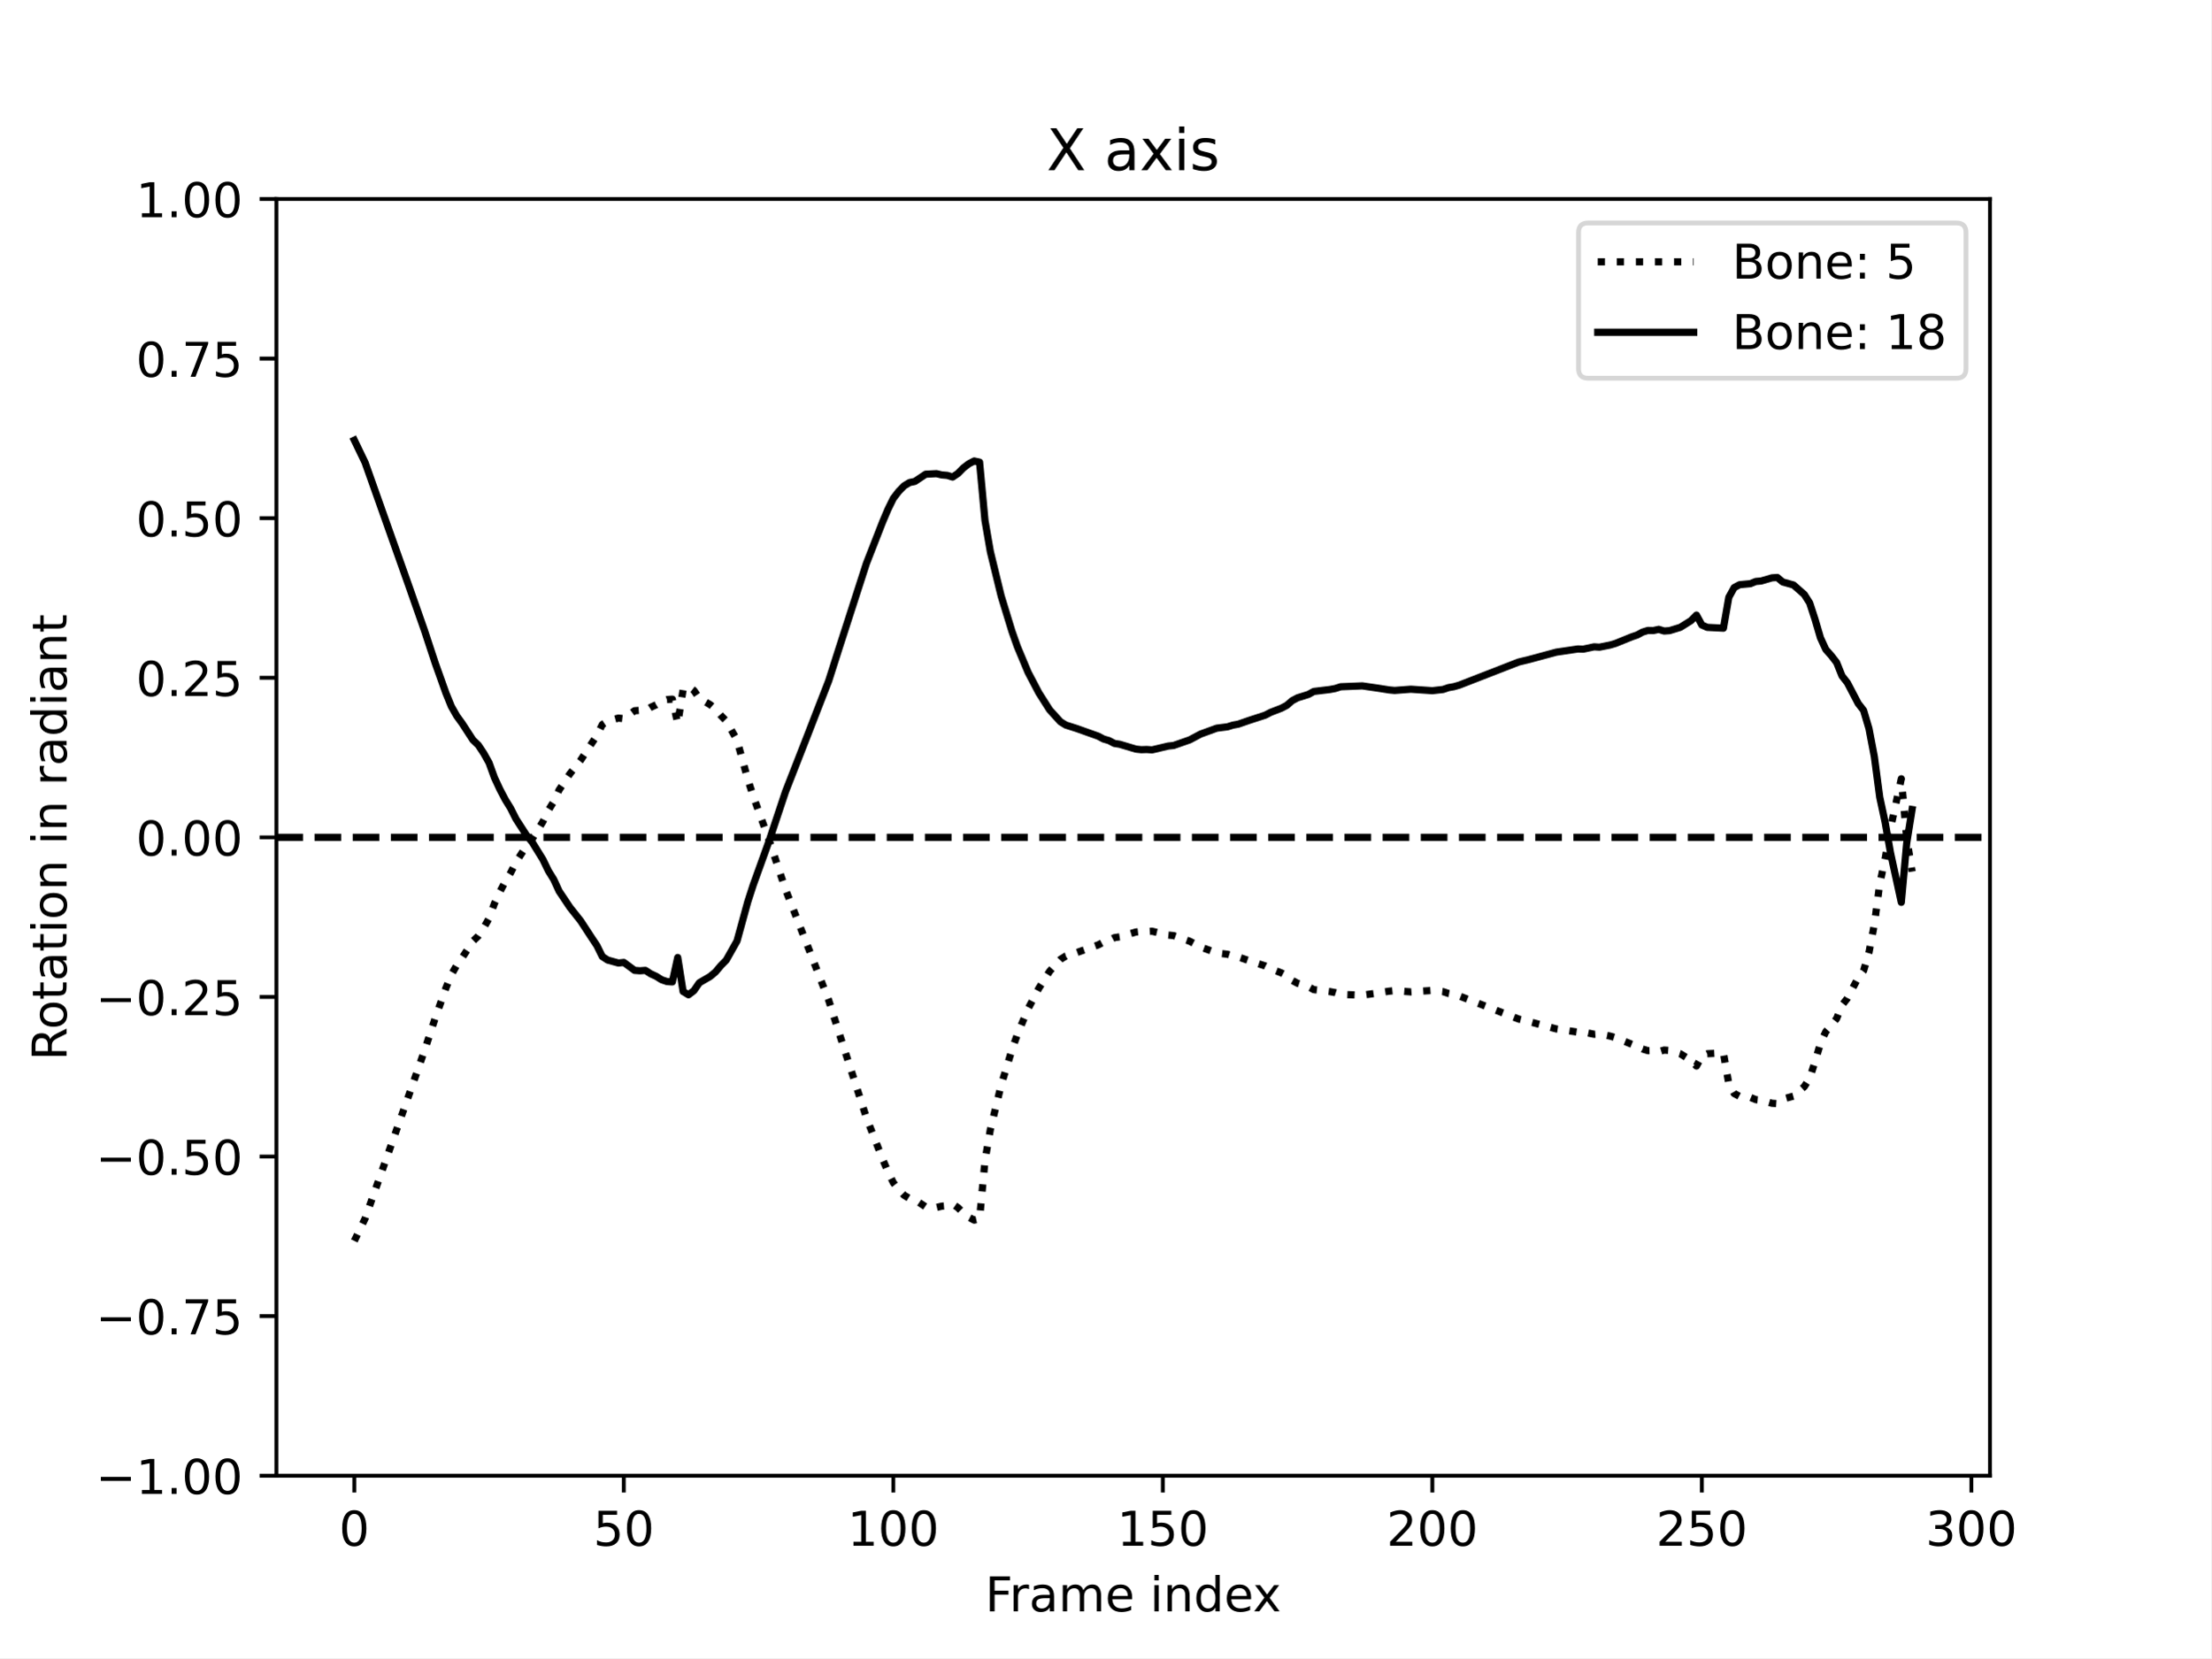
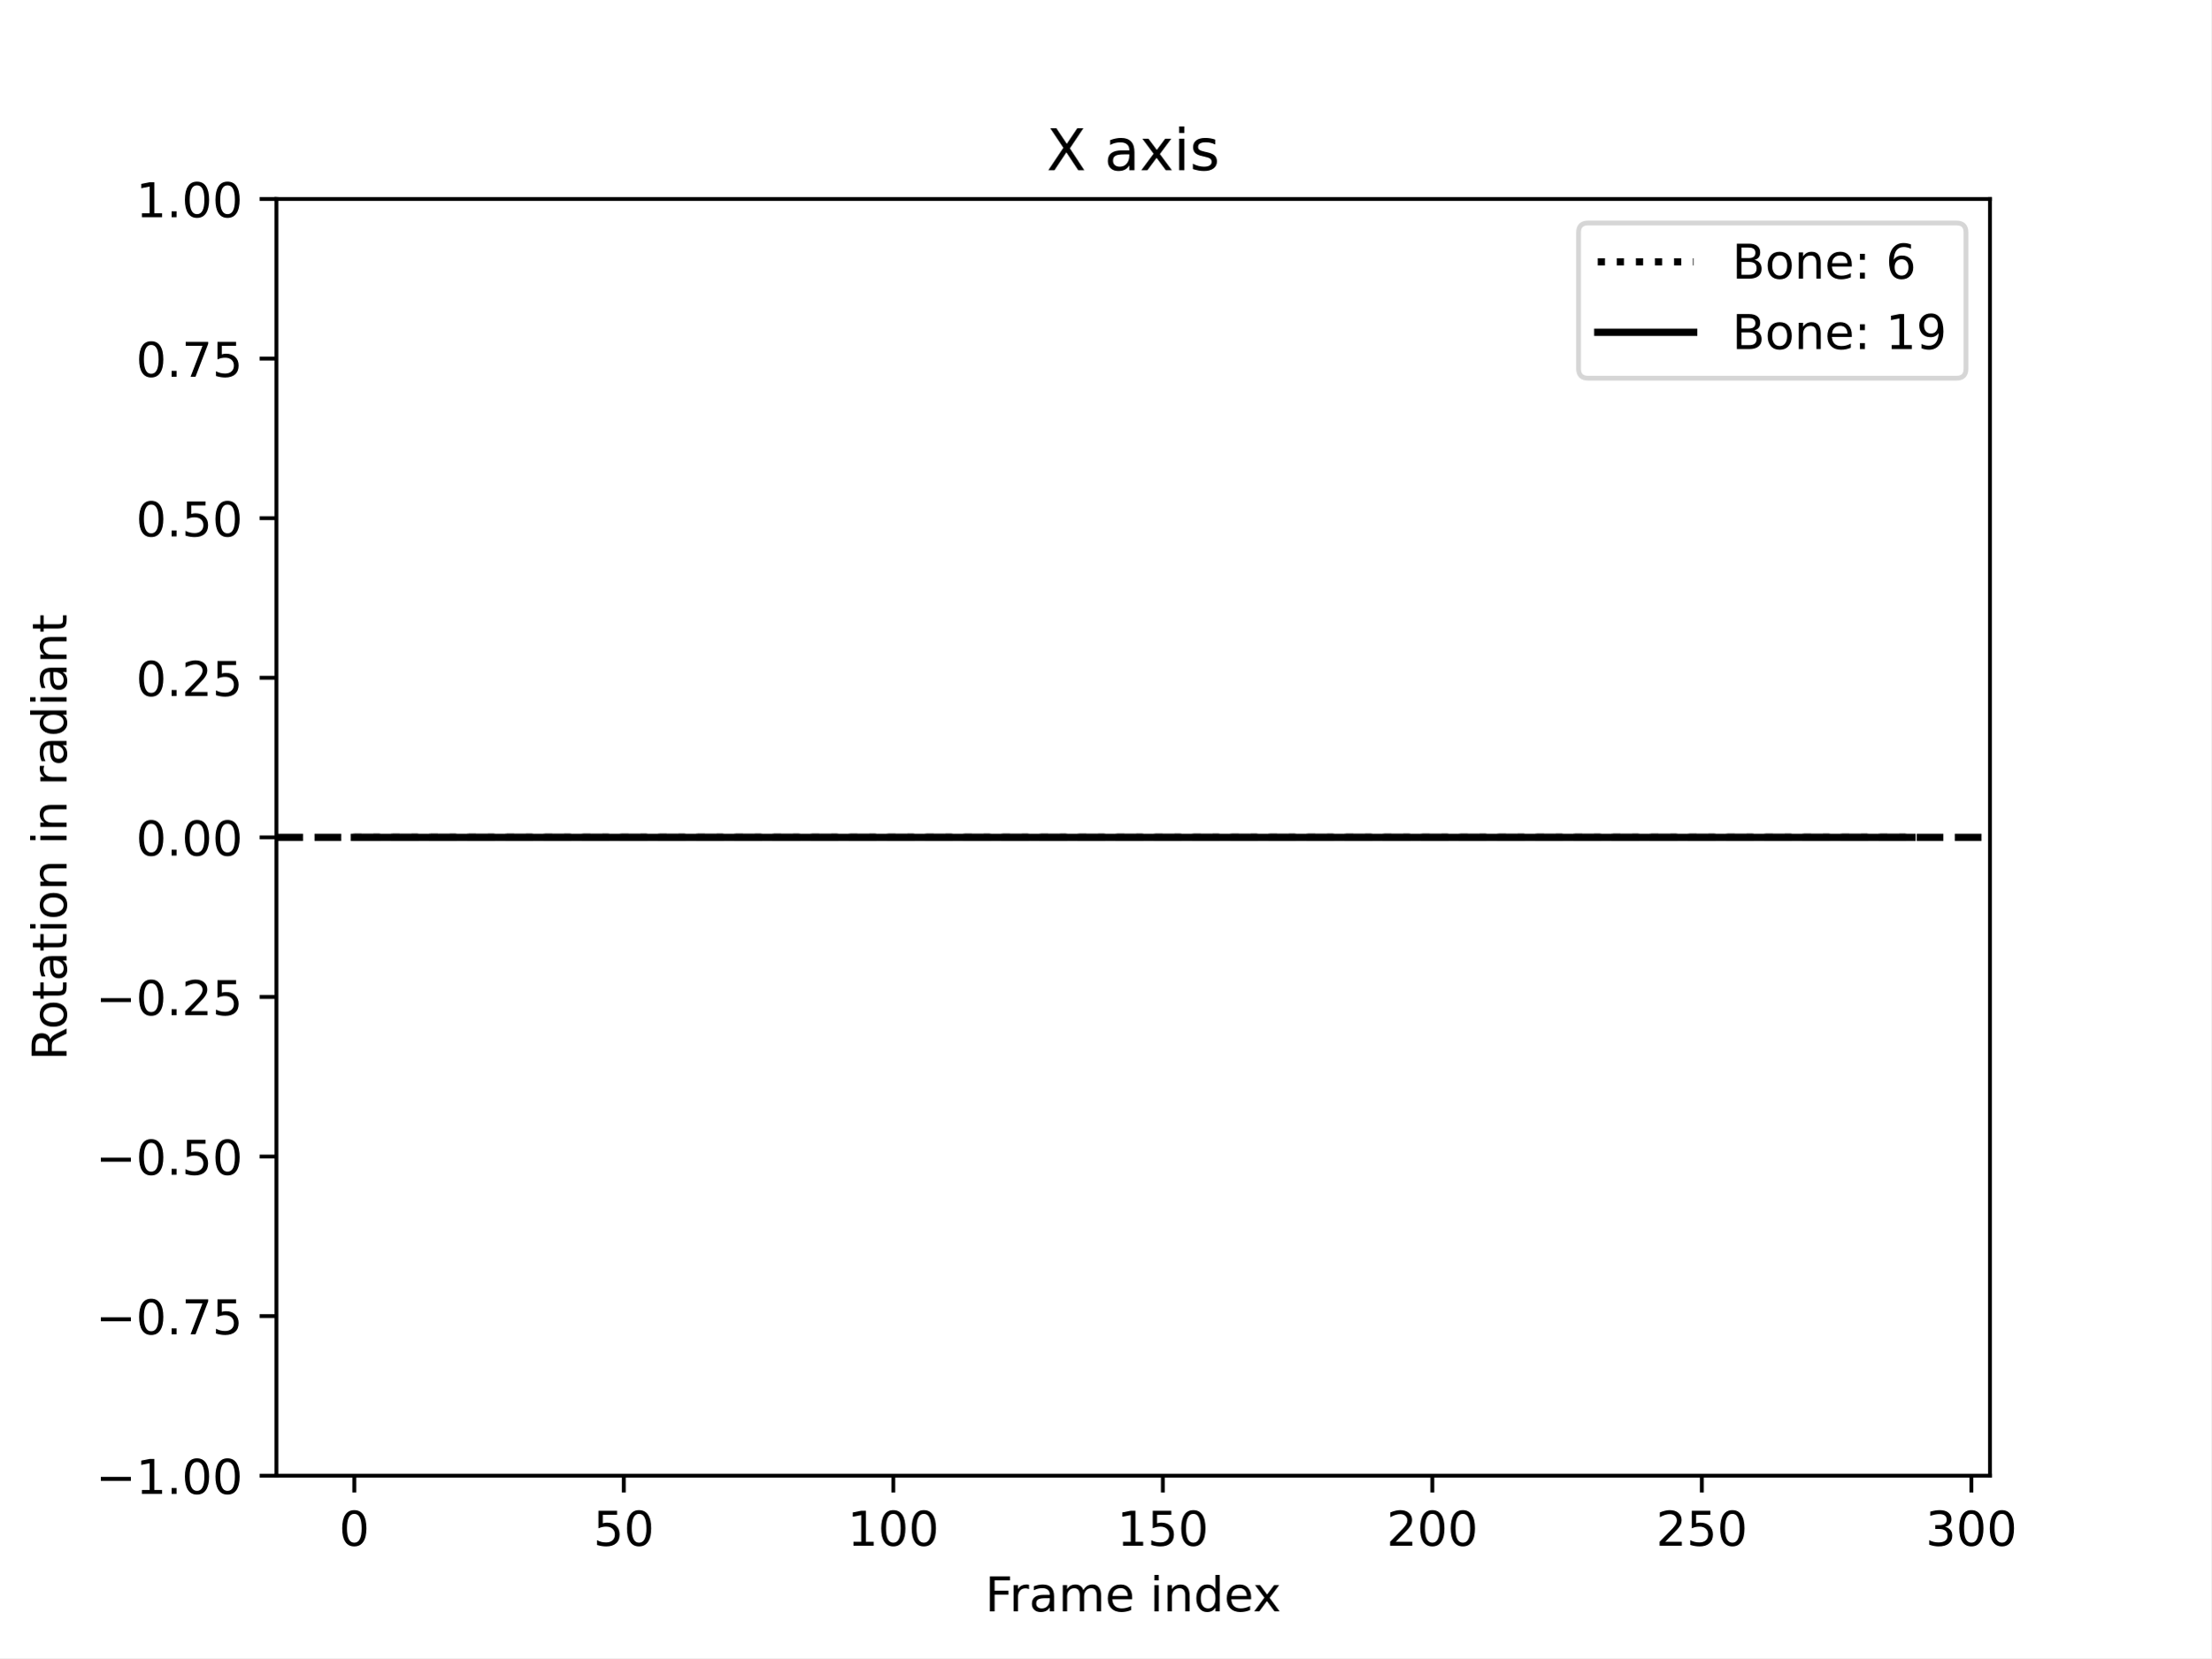
<svg xmlns="http://www.w3.org/2000/svg" xmlns:xlink="http://www.w3.org/1999/xlink" width="460.8pt" height="345.6pt" viewBox="0 0 460.8 345.6" version="1.1">
  <defs>
    <style type="text/css">*{stroke-linejoin: round; stroke-linecap: butt}</style>
  </defs>
  <g id="figure_1">
    <g id="patch_1">
      <path d="M 0 345.6  L 460.8 345.6  L 460.8 0  L 0 0  z " style="fill: #ffffff" />
    </g>
    <g id="axes_1">
      <g id="patch_2">
        <path d="M 57.6 307.584  L 414.72 307.584  L 414.72 41.472  L 57.6 41.472  z " style="fill: #ffffff" />
      </g>
      <g id="matplotlib.axis_1">
        <g id="xtick_1">
          <g id="line2d_1">
            <defs>
-               <path id="m4326bb6504" d="M 0 0  L 0 3.5  " style="stroke: #000000; stroke-width: 0.8" />
-             </defs>
-             <g>
-               <use xlink:href="#m4326bb6504" x="73.833" y="307.584" style="stroke: #000000; stroke-width: 0.8" />
+               <path id="m8e5d2703b9" d="M 0 0  L 0 3.5  " style="stroke: #000000; stroke-width: 0.8" />
+             </defs>
+             <g>
+               <use xlink:href="#m8e5d2703b9" x="73.833" y="307.584" style="stroke: #000000; stroke-width: 0.8" />
            </g>
          </g>
          <g id="text_1">
            <g transform="translate(70.65148 322.1824) scale(0.1 -0.1)">
              <defs>
                <path id="DejaVuSans-30" d="M 2034 4250  Q 1547 4250 1301 3770  Q 1056 3291 1056 2328  Q 1056 1369 1301 889  Q 1547 409 2034 409  Q 2525 409 2770 889  Q 3016 1369 3016 2328  Q 3016 3291 2770 3770  Q 2525 4250 2034 4250  z M 2034 4750  Q 2819 4750 3233 4129  Q 3647 3509 3647 2328  Q 3647 1150 3233 529  Q 2819 -91 2034 -91  Q 1250 -91 836 529  Q 422 1150 422 2328  Q 422 3509 836 4129  Q 1250 4750 2034 4750  z " transform="scale(0.015625)" />
              </defs>
              <use xlink:href="#DejaVuSans-30" />
            </g>
          </g>
        </g>
        <g id="xtick_2">
          <g id="line2d_2">
            <g>
-               <use xlink:href="#m4326bb6504" x="130.001" y="307.584" style="stroke: #000000; stroke-width: 0.8" />
+               <use xlink:href="#m8e5d2703b9" x="130.001" y="307.584" style="stroke: #000000; stroke-width: 0.8" />
            </g>
          </g>
          <g id="text_2">
            <g transform="translate(123.6388 322.1824) scale(0.1 -0.1)">
              <defs>
                <path id="DejaVuSans-35" d="M 691 4666  L 3169 4666  L 3169 4134  L 1269 4134  L 1269 2991  Q 1406 3038 1543 3061  Q 1681 3084 1819 3084  Q 2600 3084 3056 2656  Q 3513 2228 3513 1497  Q 3513 744 3044 326  Q 2575 -91 1722 -91  Q 1428 -91 1123 -41  Q 819 9 494 109  L 494 744  Q 775 591 1075 516  Q 1375 441 1709 441  Q 2250 441 2565 725  Q 2881 1009 2881 1497  Q 2881 1984 2565 2268  Q 2250 2553 1709 2553  Q 1456 2553 1204 2497  Q 953 2441 691 2322  L 691 4666  z " transform="scale(0.015625)" />
              </defs>
              <use xlink:href="#DejaVuSans-35" />
              <use xlink:href="#DejaVuSans-30" x="63.623" />
            </g>
          </g>
        </g>
        <g id="xtick_3">
          <g id="line2d_3">
            <g>
-               <use xlink:href="#m4326bb6504" x="186.17" y="307.584" style="stroke: #000000; stroke-width: 0.8" />
+               <use xlink:href="#m8e5d2703b9" x="186.17" y="307.584" style="stroke: #000000; stroke-width: 0.8" />
            </g>
          </g>
          <g id="text_3">
            <g transform="translate(176.6262 322.1824) scale(0.1 -0.1)">
              <defs>
                <path id="DejaVuSans-31" d="M 794 531  L 1825 531  L 1825 4091  L 703 3866  L 703 4441  L 1819 4666  L 2450 4666  L 2450 531  L 3481 531  L 3481 0  L 794 0  L 794 531  z " transform="scale(0.015625)" />
              </defs>
              <use xlink:href="#DejaVuSans-31" />
              <use xlink:href="#DejaVuSans-30" x="63.623" />
              <use xlink:href="#DejaVuSans-30" x="127.246" />
            </g>
          </g>
        </g>
        <g id="xtick_4">
          <g id="line2d_4">
            <g>
-               <use xlink:href="#m4326bb6504" x="242.339" y="307.584" style="stroke: #000000; stroke-width: 0.8" />
+               <use xlink:href="#m8e5d2703b9" x="242.339" y="307.584" style="stroke: #000000; stroke-width: 0.8" />
            </g>
          </g>
          <g id="text_4">
            <g transform="translate(232.7948 322.1824) scale(0.1 -0.1)">
              <use xlink:href="#DejaVuSans-31" />
              <use xlink:href="#DejaVuSans-35" x="63.623" />
              <use xlink:href="#DejaVuSans-30" x="127.246" />
            </g>
          </g>
        </g>
        <g id="xtick_5">
          <g id="line2d_5">
            <g>
-               <use xlink:href="#m4326bb6504" x="298.507" y="307.584" style="stroke: #000000; stroke-width: 0.8" />
+               <use xlink:href="#m8e5d2703b9" x="298.507" y="307.584" style="stroke: #000000; stroke-width: 0.8" />
            </g>
          </g>
          <g id="text_5">
            <g transform="translate(288.9634 322.1824) scale(0.1 -0.1)">
              <defs>
                <path id="DejaVuSans-32" d="M 1228 531  L 3431 531  L 3431 0  L 469 0  L 469 531  Q 828 903 1448 1529  Q 2069 2156 2228 2338  Q 2531 2678 2651 2914  Q 2772 3150 2772 3378  Q 2772 3750 2511 3984  Q 2250 4219 1831 4219  Q 1534 4219 1204 4116  Q 875 4013 500 3803  L 500 4441  Q 881 4594 1212 4672  Q 1544 4750 1819 4750  Q 2544 4750 2975 4387  Q 3406 4025 3406 3419  Q 3406 3131 3298 2873  Q 3191 2616 2906 2266  Q 2828 2175 2409 1742  Q 1991 1309 1228 531  z " transform="scale(0.015625)" />
              </defs>
              <use xlink:href="#DejaVuSans-32" />
              <use xlink:href="#DejaVuSans-30" x="63.623" />
              <use xlink:href="#DejaVuSans-30" x="127.246" />
            </g>
          </g>
        </g>
        <g id="xtick_6">
          <g id="line2d_6">
            <g>
-               <use xlink:href="#m4326bb6504" x="354.676" y="307.584" style="stroke: #000000; stroke-width: 0.8" />
+               <use xlink:href="#m8e5d2703b9" x="354.676" y="307.584" style="stroke: #000000; stroke-width: 0.8" />
            </g>
          </g>
          <g id="text_6">
            <g transform="translate(345.132 322.1824) scale(0.1 -0.1)">
              <use xlink:href="#DejaVuSans-32" />
              <use xlink:href="#DejaVuSans-35" x="63.623" />
              <use xlink:href="#DejaVuSans-30" x="127.246" />
            </g>
          </g>
        </g>
        <g id="xtick_7">
          <g id="line2d_7">
            <g>
-               <use xlink:href="#m4326bb6504" x="410.844" y="307.584" style="stroke: #000000; stroke-width: 0.8" />
+               <use xlink:href="#m8e5d2703b9" x="410.844" y="307.584" style="stroke: #000000; stroke-width: 0.8" />
            </g>
          </g>
          <g id="text_7">
            <g transform="translate(401.3006 322.1824) scale(0.1 -0.1)">
              <defs>
                <path id="DejaVuSans-33" d="M 2597 2516  Q 3050 2419 3304 2112  Q 3559 1806 3559 1356  Q 3559 666 3084 287  Q 2609 -91 1734 -91  Q 1441 -91 1130 -33  Q 819 25 488 141  L 488 750  Q 750 597 1062 519  Q 1375 441 1716 441  Q 2309 441 2620 675  Q 2931 909 2931 1356  Q 2931 1769 2642 2001  Q 2353 2234 1838 2234  L 1294 2234  L 1294 2753  L 1863 2753  Q 2328 2753 2575 2939  Q 2822 3125 2822 3475  Q 2822 3834 2567 4026  Q 2313 4219 1838 4219  Q 1578 4219 1281 4162  Q 984 4106 628 3988  L 628 4550  Q 988 4650 1302 4700  Q 1616 4750 1894 4750  Q 2613 4750 3031 4423  Q 3450 4097 3450 3541  Q 3450 3153 3228 2886  Q 3006 2619 2597 2516  z " transform="scale(0.015625)" />
              </defs>
              <use xlink:href="#DejaVuSans-33" />
              <use xlink:href="#DejaVuSans-30" x="63.623" />
              <use xlink:href="#DejaVuSans-30" x="127.246" />
            </g>
          </g>
        </g>
        <g id="text_8">
          <g transform="translate(205.3108 335.8606) scale(0.1 -0.1)">
            <defs>
              <path id="DejaVuSans-46" d="M 628 4666  L 3309 4666  L 3309 4134  L 1259 4134  L 1259 2759  L 3109 2759  L 3109 2228  L 1259 2228  L 1259 0  L 628 0  L 628 4666  z " transform="scale(0.015625)" />
              <path id="DejaVuSans-72" d="M 2631 2963  Q 2534 3019 2420 3045  Q 2306 3072 2169 3072  Q 1681 3072 1420 2755  Q 1159 2438 1159 1844  L 1159 0  L 581 0  L 581 3500  L 1159 3500  L 1159 2956  Q 1341 3275 1631 3429  Q 1922 3584 2338 3584  Q 2397 3584 2469 3576  Q 2541 3569 2628 3553  L 2631 2963  z " transform="scale(0.015625)" />
              <path id="DejaVuSans-61" d="M 2194 1759  Q 1497 1759 1228 1600  Q 959 1441 959 1056  Q 959 750 1161 570  Q 1363 391 1709 391  Q 2188 391 2477 730  Q 2766 1069 2766 1631  L 2766 1759  L 2194 1759  z M 3341 1997  L 3341 0  L 2766 0  L 2766 531  Q 2569 213 2275 61  Q 1981 -91 1556 -91  Q 1019 -91 701 211  Q 384 513 384 1019  Q 384 1609 779 1909  Q 1175 2209 1959 2209  L 2766 2209  L 2766 2266  Q 2766 2663 2505 2880  Q 2244 3097 1772 3097  Q 1472 3097 1187 3025  Q 903 2953 641 2809  L 641 3341  Q 956 3463 1253 3523  Q 1550 3584 1831 3584  Q 2591 3584 2966 3190  Q 3341 2797 3341 1997  z " transform="scale(0.015625)" />
              <path id="DejaVuSans-6d" d="M 3328 2828  Q 3544 3216 3844 3400  Q 4144 3584 4550 3584  Q 5097 3584 5394 3201  Q 5691 2819 5691 2113  L 5691 0  L 5113 0  L 5113 2094  Q 5113 2597 4934 2840  Q 4756 3084 4391 3084  Q 3944 3084 3684 2787  Q 3425 2491 3425 1978  L 3425 0  L 2847 0  L 2847 2094  Q 2847 2600 2669 2842  Q 2491 3084 2119 3084  Q 1678 3084 1418 2786  Q 1159 2488 1159 1978  L 1159 0  L 581 0  L 581 3500  L 1159 3500  L 1159 2956  Q 1356 3278 1631 3431  Q 1906 3584 2284 3584  Q 2666 3584 2933 3390  Q 3200 3197 3328 2828  z " transform="scale(0.015625)" />
              <path id="DejaVuSans-65" d="M 3597 1894  L 3597 1613  L 953 1613  Q 991 1019 1311 708  Q 1631 397 2203 397  Q 2534 397 2845 478  Q 3156 559 3463 722  L 3463 178  Q 3153 47 2828 -22  Q 2503 -91 2169 -91  Q 1331 -91 842 396  Q 353 884 353 1716  Q 353 2575 817 3079  Q 1281 3584 2069 3584  Q 2775 3584 3186 3129  Q 3597 2675 3597 1894  z M 3022 2063  Q 3016 2534 2758 2815  Q 2500 3097 2075 3097  Q 1594 3097 1305 2825  Q 1016 2553 972 2059  L 3022 2063  z " transform="scale(0.015625)" />
              <path id="DejaVuSans-20" transform="scale(0.015625)" />
              <path id="DejaVuSans-69" d="M 603 3500  L 1178 3500  L 1178 0  L 603 0  L 603 3500  z M 603 4863  L 1178 4863  L 1178 4134  L 603 4134  L 603 4863  z " transform="scale(0.015625)" />
              <path id="DejaVuSans-6e" d="M 3513 2113  L 3513 0  L 2938 0  L 2938 2094  Q 2938 2591 2744 2837  Q 2550 3084 2163 3084  Q 1697 3084 1428 2787  Q 1159 2491 1159 1978  L 1159 0  L 581 0  L 581 3500  L 1159 3500  L 1159 2956  Q 1366 3272 1645 3428  Q 1925 3584 2291 3584  Q 2894 3584 3203 3211  Q 3513 2838 3513 2113  z " transform="scale(0.015625)" />
              <path id="DejaVuSans-64" d="M 2906 2969  L 2906 4863  L 3481 4863  L 3481 0  L 2906 0  L 2906 525  Q 2725 213 2448 61  Q 2172 -91 1784 -91  Q 1150 -91 751 415  Q 353 922 353 1747  Q 353 2572 751 3078  Q 1150 3584 1784 3584  Q 2172 3584 2448 3432  Q 2725 3281 2906 2969  z M 947 1747  Q 947 1113 1208 752  Q 1469 391 1925 391  Q 2381 391 2643 752  Q 2906 1113 2906 1747  Q 2906 2381 2643 2742  Q 2381 3103 1925 3103  Q 1469 3103 1208 2742  Q 947 2381 947 1747  z " transform="scale(0.015625)" />
              <path id="DejaVuSans-78" d="M 3513 3500  L 2247 1797  L 3578 0  L 2900 0  L 1881 1375  L 863 0  L 184 0  L 1544 1831  L 300 3500  L 978 3500  L 1906 2253  L 2834 3500  L 3513 3500  z " transform="scale(0.015625)" />
            </defs>
            <use xlink:href="#DejaVuSans-46" />
            <use xlink:href="#DejaVuSans-72" x="50.27" />
            <use xlink:href="#DejaVuSans-61" x="91.383" />
            <use xlink:href="#DejaVuSans-6d" x="152.662" />
            <use xlink:href="#DejaVuSans-65" x="250.074" />
            <use xlink:href="#DejaVuSans-20" x="311.598" />
            <use xlink:href="#DejaVuSans-69" x="343.385" />
            <use xlink:href="#DejaVuSans-6e" x="371.168" />
            <use xlink:href="#DejaVuSans-64" x="434.547" />
            <use xlink:href="#DejaVuSans-65" x="498.023" />
            <use xlink:href="#DejaVuSans-78" x="557.797" />
          </g>
        </g>
      </g>
      <g id="matplotlib.axis_2">
        <g id="ytick_1">
          <g id="line2d_8">
            <defs>
-               <path id="m2c7143892a" d="M 0 0  L -3.5 0  " style="stroke: #000000; stroke-width: 0.8" />
-             </defs>
-             <g>
-               <use xlink:href="#m2c7143892a" x="57.6" y="307.584" style="stroke: #000000; stroke-width: 0.8" />
+               <path id="m34d27efe3f" d="M 0 0  L -3.5 0  " style="stroke: #000000; stroke-width: 0.8" />
+             </defs>
+             <g>
+               <use xlink:href="#m34d27efe3f" x="57.6" y="307.584" style="stroke: #000000; stroke-width: 0.8" />
            </g>
          </g>
          <g id="text_9">
            <g transform="translate(19.95469 311.3832) scale(0.1 -0.1)">
              <defs>
                <path id="DejaVuSans-2212" d="M 678 2272  L 4684 2272  L 4684 1741  L 678 1741  L 678 2272  z " transform="scale(0.015625)" />
                <path id="DejaVuSans-2e" d="M 684 794  L 1344 794  L 1344 0  L 684 0  L 684 794  z " transform="scale(0.015625)" />
              </defs>
              <use xlink:href="#DejaVuSans-2212" />
              <use xlink:href="#DejaVuSans-31" x="83.789" />
              <use xlink:href="#DejaVuSans-2e" x="147.412" />
              <use xlink:href="#DejaVuSans-30" x="179.199" />
              <use xlink:href="#DejaVuSans-30" x="242.822" />
            </g>
          </g>
        </g>
        <g id="ytick_2">
          <g id="line2d_9">
            <g>
-               <use xlink:href="#m2c7143892a" x="57.6" y="274.32" style="stroke: #000000; stroke-width: 0.8" />
+               <use xlink:href="#m34d27efe3f" x="57.6" y="274.32" style="stroke: #000000; stroke-width: 0.8" />
            </g>
          </g>
          <g id="text_10">
            <g transform="translate(19.95469 278.1192) scale(0.1 -0.1)">
              <defs>
                <path id="DejaVuSans-37" d="M 525 4666  L 3525 4666  L 3525 4397  L 1831 0  L 1172 0  L 2766 4134  L 525 4134  L 525 4666  z " transform="scale(0.015625)" />
              </defs>
              <use xlink:href="#DejaVuSans-2212" />
              <use xlink:href="#DejaVuSans-30" x="83.789" />
              <use xlink:href="#DejaVuSans-2e" x="147.412" />
              <use xlink:href="#DejaVuSans-37" x="179.199" />
              <use xlink:href="#DejaVuSans-35" x="242.822" />
            </g>
          </g>
        </g>
        <g id="ytick_3">
          <g id="line2d_10">
            <g>
-               <use xlink:href="#m2c7143892a" x="57.6" y="241.056" style="stroke: #000000; stroke-width: 0.8" />
+               <use xlink:href="#m34d27efe3f" x="57.6" y="241.056" style="stroke: #000000; stroke-width: 0.8" />
            </g>
          </g>
          <g id="text_11">
            <g transform="translate(19.95469 244.8552) scale(0.1 -0.1)">
              <use xlink:href="#DejaVuSans-2212" />
              <use xlink:href="#DejaVuSans-30" x="83.789" />
              <use xlink:href="#DejaVuSans-2e" x="147.412" />
              <use xlink:href="#DejaVuSans-35" x="179.199" />
              <use xlink:href="#DejaVuSans-30" x="242.822" />
            </g>
          </g>
        </g>
        <g id="ytick_4">
          <g id="line2d_11">
            <g>
-               <use xlink:href="#m2c7143892a" x="57.6" y="207.792" style="stroke: #000000; stroke-width: 0.8" />
+               <use xlink:href="#m34d27efe3f" x="57.6" y="207.792" style="stroke: #000000; stroke-width: 0.8" />
            </g>
          </g>
          <g id="text_12">
            <g transform="translate(19.95469 211.5912) scale(0.1 -0.1)">
              <use xlink:href="#DejaVuSans-2212" />
              <use xlink:href="#DejaVuSans-30" x="83.789" />
              <use xlink:href="#DejaVuSans-2e" x="147.412" />
              <use xlink:href="#DejaVuSans-32" x="179.199" />
              <use xlink:href="#DejaVuSans-35" x="242.822" />
            </g>
          </g>
        </g>
        <g id="ytick_5">
          <g id="line2d_12">
            <g>
-               <use xlink:href="#m2c7143892a" x="57.6" y="174.528" style="stroke: #000000; stroke-width: 0.8" />
+               <use xlink:href="#m34d27efe3f" x="57.6" y="174.528" style="stroke: #000000; stroke-width: 0.8" />
            </g>
          </g>
          <g id="text_13">
            <g transform="translate(28.33438 178.3272) scale(0.1 -0.1)">
              <use xlink:href="#DejaVuSans-30" />
              <use xlink:href="#DejaVuSans-2e" x="63.623" />
              <use xlink:href="#DejaVuSans-30" x="95.41" />
              <use xlink:href="#DejaVuSans-30" x="159.033" />
            </g>
          </g>
        </g>
        <g id="ytick_6">
          <g id="line2d_13">
            <g>
-               <use xlink:href="#m2c7143892a" x="57.6" y="141.264" style="stroke: #000000; stroke-width: 0.8" />
+               <use xlink:href="#m34d27efe3f" x="57.6" y="141.264" style="stroke: #000000; stroke-width: 0.8" />
            </g>
          </g>
          <g id="text_14">
            <g transform="translate(28.33438 145.0632) scale(0.1 -0.1)">
              <use xlink:href="#DejaVuSans-30" />
              <use xlink:href="#DejaVuSans-2e" x="63.623" />
              <use xlink:href="#DejaVuSans-32" x="95.41" />
              <use xlink:href="#DejaVuSans-35" x="159.033" />
            </g>
          </g>
        </g>
        <g id="ytick_7">
          <g id="line2d_14">
            <g>
-               <use xlink:href="#m2c7143892a" x="57.6" y="108" style="stroke: #000000; stroke-width: 0.8" />
+               <use xlink:href="#m34d27efe3f" x="57.6" y="108" style="stroke: #000000; stroke-width: 0.8" />
            </g>
          </g>
          <g id="text_15">
            <g transform="translate(28.33438 111.7992) scale(0.1 -0.1)">
              <use xlink:href="#DejaVuSans-30" />
              <use xlink:href="#DejaVuSans-2e" x="63.623" />
              <use xlink:href="#DejaVuSans-35" x="95.41" />
              <use xlink:href="#DejaVuSans-30" x="159.033" />
            </g>
          </g>
        </g>
        <g id="ytick_8">
          <g id="line2d_15">
            <g>
-               <use xlink:href="#m2c7143892a" x="57.6" y="74.736" style="stroke: #000000; stroke-width: 0.8" />
+               <use xlink:href="#m34d27efe3f" x="57.6" y="74.736" style="stroke: #000000; stroke-width: 0.8" />
            </g>
          </g>
          <g id="text_16">
            <g transform="translate(28.33438 78.53522) scale(0.1 -0.1)">
              <use xlink:href="#DejaVuSans-30" />
              <use xlink:href="#DejaVuSans-2e" x="63.623" />
              <use xlink:href="#DejaVuSans-37" x="95.41" />
              <use xlink:href="#DejaVuSans-35" x="159.033" />
            </g>
          </g>
        </g>
        <g id="ytick_9">
          <g id="line2d_16">
            <g>
-               <use xlink:href="#m2c7143892a" x="57.6" y="41.472" style="stroke: #000000; stroke-width: 0.8" />
+               <use xlink:href="#m34d27efe3f" x="57.6" y="41.472" style="stroke: #000000; stroke-width: 0.8" />
            </g>
          </g>
          <g id="text_17">
            <g transform="translate(28.33438 45.27122) scale(0.1 -0.1)">
              <use xlink:href="#DejaVuSans-31" />
              <use xlink:href="#DejaVuSans-2e" x="63.623" />
              <use xlink:href="#DejaVuSans-30" x="95.41" />
              <use xlink:href="#DejaVuSans-30" x="159.033" />
            </g>
          </g>
        </g>
        <g id="text_18">
          <g transform="translate(13.875 221.0499) rotate(-90) scale(0.1 -0.1)">
            <defs>
              <path id="DejaVuSans-52" d="M 2841 2188  Q 3044 2119 3236 1894  Q 3428 1669 3622 1275  L 4263 0  L 3584 0  L 2988 1197  Q 2756 1666 2539 1819  Q 2322 1972 1947 1972  L 1259 1972  L 1259 0  L 628 0  L 628 4666  L 2053 4666  Q 2853 4666 3247 4331  Q 3641 3997 3641 3322  Q 3641 2881 3436 2590  Q 3231 2300 2841 2188  z M 1259 4147  L 1259 2491  L 2053 2491  Q 2509 2491 2742 2702  Q 2975 2913 2975 3322  Q 2975 3731 2742 3939  Q 2509 4147 2053 4147  L 1259 4147  z " transform="scale(0.015625)" />
              <path id="DejaVuSans-6f" d="M 1959 3097  Q 1497 3097 1228 2736  Q 959 2375 959 1747  Q 959 1119 1226 758  Q 1494 397 1959 397  Q 2419 397 2687 759  Q 2956 1122 2956 1747  Q 2956 2369 2687 2733  Q 2419 3097 1959 3097  z M 1959 3584  Q 2709 3584 3137 3096  Q 3566 2609 3566 1747  Q 3566 888 3137 398  Q 2709 -91 1959 -91  Q 1206 -91 779 398  Q 353 888 353 1747  Q 353 2609 779 3096  Q 1206 3584 1959 3584  z " transform="scale(0.015625)" />
              <path id="DejaVuSans-74" d="M 1172 4494  L 1172 3500  L 2356 3500  L 2356 3053  L 1172 3053  L 1172 1153  Q 1172 725 1289 603  Q 1406 481 1766 481  L 2356 481  L 2356 0  L 1766 0  Q 1100 0 847 248  Q 594 497 594 1153  L 594 3053  L 172 3053  L 172 3500  L 594 3500  L 594 4494  L 1172 4494  z " transform="scale(0.015625)" />
            </defs>
            <use xlink:href="#DejaVuSans-52" />
            <use xlink:href="#DejaVuSans-6f" x="64.982" />
            <use xlink:href="#DejaVuSans-74" x="126.164" />
            <use xlink:href="#DejaVuSans-61" x="165.373" />
            <use xlink:href="#DejaVuSans-74" x="226.652" />
            <use xlink:href="#DejaVuSans-69" x="265.861" />
            <use xlink:href="#DejaVuSans-6f" x="293.645" />
            <use xlink:href="#DejaVuSans-6e" x="354.826" />
            <use xlink:href="#DejaVuSans-20" x="418.205" />
            <use xlink:href="#DejaVuSans-69" x="449.992" />
            <use xlink:href="#DejaVuSans-6e" x="477.775" />
            <use xlink:href="#DejaVuSans-20" x="541.154" />
            <use xlink:href="#DejaVuSans-72" x="572.941" />
            <use xlink:href="#DejaVuSans-61" x="614.055" />
            <use xlink:href="#DejaVuSans-64" x="675.334" />
            <use xlink:href="#DejaVuSans-69" x="738.811" />
            <use xlink:href="#DejaVuSans-61" x="766.594" />
            <use xlink:href="#DejaVuSans-6e" x="827.873" />
            <use xlink:href="#DejaVuSans-74" x="891.252" />
          </g>
        </g>
      </g>
      <g id="line2d_17">
-         <path d="M 73.833 258.649  L 76.079 253.986  L 85.066 228.644  L 88.437 219.041  L 90.683 212.219  L 92.93 205.92  L 94.053 203.161  L 95.177 201.179  L 96.3 199.632  L 98.547 196.172  L 99.67 195.096  L 100.794 193.401  L 101.917 191.403  L 103.04 188.301  L 104.164 185.887  L 105.287 183.744  L 106.411 181.915  L 107.534 179.685  L 109.781 176.201  L 110.904 174.866  L 113.151 171.228  L 114.274 168.895  L 115.397 167.076  L 116.521 164.635  L 118.768 161.275  L 121.014 158.437  L 123.261 154.994  L 124.384 153.313  L 125.508 151.025  L 126.631 150.291  L 128.878 149.672  L 130.001 149.795  L 132.248 148.137  L 133.371 148.054  L 134.495 148.137  L 135.618 147.411  L 136.742 146.9  L 137.865 146.19  L 138.988 145.806  L 140.112 145.728  L 141.235 150.82  L 142.358 143.73  L 143.482 143.05  L 144.605 143.905  L 145.729 145.549  L 147.975 146.856  L 149.099 147.792  L 150.222 149.128  L 151.345 150.274  L 153.592 154.26  L 155.839 162.454  L 156.962 165.918  L 160.332 175.271  L 163.702 185.396  L 168.196 196.892  L 170.443 202.686  L 172.689 208.461  L 174.936 215.515  L 180.553 232.94  L 183.923 241.573  L 185.047 244.224  L 186.17 246.513  L 187.293 247.98  L 188.417 249.131  L 189.54 249.816  L 190.663 250.051  L 192.91 251.555  L 195.157 251.672  L 196.28 251.406  L 197.404 251.315  L 198.527 250.965  L 199.65 251.722  L 200.774 252.869  L 201.897 253.73  L 203.021 254.311  L 204.144 254.072  L 205.267 241.927  L 206.391 235.415  L 208.637 226.177  L 210.884 218.83  L 212.007 215.638  L 214.254 210.259  L 216.501 205.977  L 218.748 202.441  L 220.994 199.968  L 222.118 199.27  L 224.365 198.556  L 228.858 196.957  L 229.981 196.363  L 231.105 196.039  L 232.228 195.442  L 233.352 195.267  L 236.722 194.258  L 237.845 194.136  L 238.968 194.175  L 240.092 194.097  L 243.462 194.895  L 244.585 195.012  L 247.955 196.192  L 250.202 197.389  L 253.572 198.618  L 255.819 198.902  L 256.942 199.256  L 258.066 199.46  L 260.313 200.239  L 263.683 201.335  L 264.806 201.92  L 267.053 202.788  L 268.176 203.379  L 269.299 204.357  L 270.423 204.952  L 272.67 205.652  L 273.793 206.273  L 277.163 206.681  L 278.286 206.893  L 279.41 207.256  L 283.903 207.438  L 287.273 206.943  L 289.52 206.59  L 290.644 206.484  L 294.014 206.74  L 298.507 206.437  L 300.754 206.69  L 301.877 207.073  L 303.001 207.273  L 304.124 207.593  L 316.481 212.402  L 318.728 212.947  L 324.345 214.466  L 328.838 215.13  L 329.962 215.092  L 332.208 215.576  L 333.332 215.507  L 335.578 215.959  L 336.702 216.293  L 340.072 217.664  L 341.195 218.042  L 342.319 218.651  L 343.442 218.995  L 344.565 218.973  L 345.689 219.217  L 346.812 218.871  L 347.936 218.951  L 350.182 219.638  L 352.429 221.047  L 353.552 222.192  L 354.676 220.128  L 355.799 219.631  L 359.169 219.464  L 360.293 225.901  L 361.416 227.927  L 362.539 228.529  L 364.786 228.737  L 365.909 229.199  L 367.033 229.299  L 369.28 229.959  L 370.403 230.031  L 371.526 229.092  L 373.773 228.466  L 376.02 226.493  L 377.143 224.725  L 378.267 221.281  L 379.39 217.453  L 380.513 215.017  L 381.637 213.755  L 382.76 212.304  L 383.883 209.513  L 385.007 208.075  L 387.254 203.777  L 388.377 202.337  L 389.5 198.537  L 390.624 192.663  L 391.747 184.215  L 392.87 179.006  L 393.994 172.62  L 396.241 162.318  L 397.364 174.657  L 398.487 181.667  L 398.487 181.667  " clip-path="url(#p72e3061bfa)" style="fill: none; stroke-dasharray: 1.5,2.475; stroke-dashoffset: 0; stroke: #000000; stroke-width: 1.5" />
+         <path d="M 73.833 174.528  L 398.487 174.528  L 398.487 174.528  " clip-path="url(#p4cdfbf887b)" style="fill: none; stroke-dasharray: 1.5,2.475; stroke-dashoffset: 0; stroke: #000000; stroke-width: 1.5" />
      </g>
      <g id="line2d_18">
-         <path d="M 73.833 91.744  L 76.079 96.406  L 85.066 121.748  L 88.437 131.351  L 90.683 138.173  L 92.93 144.472  L 94.053 147.232  L 95.177 149.213  L 96.3 150.761  L 98.547 154.221  L 99.67 155.297  L 100.794 156.991  L 101.917 158.989  L 103.04 162.091  L 104.164 164.505  L 105.287 166.649  L 106.411 168.478  L 107.534 170.707  L 109.781 174.192  L 110.904 175.527  L 113.151 179.164  L 114.274 181.498  L 115.397 183.317  L 116.521 185.757  L 118.768 189.118  L 121.014 191.955  L 123.261 195.398  L 124.384 197.08  L 125.508 199.367  L 126.631 200.102  L 128.878 200.721  L 130.001 200.598  L 132.248 202.255  L 133.371 202.338  L 134.495 202.255  L 135.618 202.981  L 136.742 203.493  L 137.865 204.202  L 138.988 204.587  L 140.112 204.665  L 141.235 199.573  L 142.358 206.663  L 143.482 207.343  L 144.605 206.487  L 145.729 204.844  L 147.975 203.536  L 149.099 202.6  L 150.222 201.265  L 151.345 200.119  L 153.592 196.132  L 155.839 187.938  L 156.962 184.475  L 160.332 175.122  L 163.702 164.997  L 168.196 153.501  L 170.443 147.706  L 172.689 141.932  L 174.936 134.877  L 180.553 117.452  L 183.923 108.82  L 185.047 106.169  L 186.17 103.879  L 187.293 102.413  L 188.417 101.262  L 189.54 100.576  L 190.663 100.341  L 192.91 98.838  L 195.157 98.721  L 196.28 98.987  L 197.404 99.078  L 198.527 99.427  L 199.65 98.67  L 200.774 97.524  L 201.897 96.663  L 203.021 96.082  L 204.144 96.321  L 205.267 108.465  L 206.391 114.978  L 208.637 124.216  L 210.884 131.562  L 212.007 134.754  L 214.254 140.134  L 216.501 144.416  L 218.748 147.952  L 220.994 150.425  L 222.118 151.122  L 224.365 151.837  L 228.858 153.435  L 229.981 154.03  L 231.105 154.354  L 232.228 154.951  L 233.352 155.126  L 236.722 156.134  L 237.845 156.257  L 238.968 156.218  L 240.092 156.296  L 243.462 155.498  L 244.585 155.38  L 247.955 154.2  L 250.202 153.003  L 253.572 151.775  L 255.819 151.49  L 256.942 151.137  L 258.066 150.932  L 260.313 150.154  L 263.683 149.057  L 264.806 148.473  L 267.053 147.605  L 268.176 147.014  L 269.299 146.035  L 270.423 145.441  L 272.67 144.74  L 273.793 144.119  L 277.163 143.711  L 278.286 143.499  L 279.41 143.137  L 283.903 142.955  L 287.273 143.449  L 289.52 143.803  L 290.644 143.908  L 294.014 143.653  L 298.507 143.956  L 300.754 143.703  L 301.877 143.319  L 303.001 143.12  L 304.124 142.799  L 316.481 137.991  L 318.728 137.446  L 324.345 135.926  L 328.838 135.263  L 329.962 135.301  L 332.208 134.816  L 333.332 134.885  L 335.578 134.434  L 336.702 134.099  L 340.072 132.729  L 341.195 132.351  L 342.319 131.742  L 343.442 131.398  L 344.565 131.42  L 345.689 131.176  L 346.812 131.522  L 347.936 131.442  L 350.182 130.755  L 352.429 129.346  L 353.552 128.201  L 354.676 130.265  L 355.799 130.762  L 359.169 130.929  L 360.293 124.491  L 361.416 122.465  L 362.539 121.863  L 364.786 121.655  L 365.909 121.194  L 367.033 121.094  L 369.28 120.434  L 370.403 120.362  L 371.526 121.3  L 373.773 121.926  L 376.02 123.9  L 377.143 125.668  L 378.267 129.111  L 379.39 132.939  L 380.513 135.375  L 381.637 136.638  L 382.76 138.089  L 383.883 140.88  L 385.007 142.318  L 387.254 146.615  L 388.377 148.056  L 389.5 151.855  L 390.624 157.729  L 391.747 166.178  L 392.87 171.386  L 393.994 177.773  L 396.241 188.074  L 397.364 175.735  L 398.487 168.726  L 398.487 168.726  " clip-path="url(#p72e3061bfa)" style="fill: none; stroke: #000000; stroke-width: 1.5; stroke-linecap: square" />
+         <path d="M 73.833 174.528  L 398.487 174.528  L 398.487 174.528  " clip-path="url(#p4cdfbf887b)" style="fill: none; stroke: #000000; stroke-width: 1.5; stroke-linecap: square" />
      </g>
      <g id="line2d_19">
-         <path d="M 57.6 174.528  L 414.72 174.528  " clip-path="url(#p72e3061bfa)" style="fill: none; stroke-dasharray: 5.55,2.4; stroke-dashoffset: 0; stroke: #000000; stroke-width: 1.5" />
+         <path d="M 57.6 174.528  L 414.72 174.528  " clip-path="url(#p4cdfbf887b)" style="fill: none; stroke-dasharray: 5.55,2.4; stroke-dashoffset: 0; stroke: #000000; stroke-width: 1.5" />
      </g>
      <g id="patch_3">
        <path d="M 57.6 307.584  L 57.6 41.472  " style="fill: none; stroke: #000000; stroke-width: 0.8; stroke-linejoin: miter; stroke-linecap: square" />
      </g>
      <g id="patch_4">
        <path d="M 414.72 307.584  L 414.72 41.472  " style="fill: none; stroke: #000000; stroke-width: 0.8; stroke-linejoin: miter; stroke-linecap: square" />
      </g>
      <g id="patch_5">
        <path d="M 57.6 307.584  L 414.72 307.584  " style="fill: none; stroke: #000000; stroke-width: 0.8; stroke-linejoin: miter; stroke-linecap: square" />
      </g>
      <g id="patch_6">
        <path d="M 57.6 41.472  L 414.72 41.472  " style="fill: none; stroke: #000000; stroke-width: 0.8; stroke-linejoin: miter; stroke-linecap: square" />
      </g>
      <g id="text_19">
        <g transform="translate(218.1225 35.472) scale(0.12 -0.12)">
          <defs>
            <path id="DejaVuSans-58" d="M 403 4666  L 1081 4666  L 2241 2931  L 3406 4666  L 4084 4666  L 2584 2425  L 4184 0  L 3506 0  L 2194 1984  L 872 0  L 191 0  L 1856 2491  L 403 4666  z " transform="scale(0.015625)" />
            <path id="DejaVuSans-73" d="M 2834 3397  L 2834 2853  Q 2591 2978 2328 3040  Q 2066 3103 1784 3103  Q 1356 3103 1142 2972  Q 928 2841 928 2578  Q 928 2378 1081 2264  Q 1234 2150 1697 2047  L 1894 2003  Q 2506 1872 2764 1633  Q 3022 1394 3022 966  Q 3022 478 2636 193  Q 2250 -91 1575 -91  Q 1294 -91 989 -36  Q 684 19 347 128  L 347 722  Q 666 556 975 473  Q 1284 391 1588 391  Q 1994 391 2212 530  Q 2431 669 2431 922  Q 2431 1156 2273 1281  Q 2116 1406 1581 1522  L 1381 1569  Q 847 1681 609 1914  Q 372 2147 372 2553  Q 372 3047 722 3315  Q 1072 3584 1716 3584  Q 2034 3584 2315 3537  Q 2597 3491 2834 3397  z " transform="scale(0.015625)" />
          </defs>
          <use xlink:href="#DejaVuSans-58" />
          <use xlink:href="#DejaVuSans-20" x="68.506" />
          <use xlink:href="#DejaVuSans-61" x="100.293" />
          <use xlink:href="#DejaVuSans-78" x="161.572" />
          <use xlink:href="#DejaVuSans-69" x="220.752" />
          <use xlink:href="#DejaVuSans-73" x="248.535" />
        </g>
      </g>
      <g id="legend_1">
        <g id="patch_7">
          <path d="M 330.978 78.828  L 407.72 78.828  Q 409.72 78.828 409.72 76.828  L 409.72 48.472  Q 409.72 46.472 407.72 46.472  L 330.978 46.472  Q 328.978 46.472 328.978 48.472  L 328.978 76.828  Q 328.978 78.828 330.978 78.828  z " style="fill: #ffffff; opacity: 0.8; stroke: #cccccc; stroke-linejoin: miter" />
        </g>
        <g id="line2d_20">
          <path d="M 332.978 54.57  L 342.978 54.57  L 352.978 54.57  " style="fill: none; stroke-dasharray: 1.5,2.475; stroke-dashoffset: 0; stroke: #000000; stroke-width: 1.5" />
        </g>
        <g id="text_20">
          <g transform="translate(360.9778 58.07044) scale(0.1 -0.1)">
            <defs>
              <path id="DejaVuSans-42" d="M 1259 2228  L 1259 519  L 2272 519  Q 2781 519 3026 730  Q 3272 941 3272 1375  Q 3272 1813 3026 2020  Q 2781 2228 2272 2228  L 1259 2228  z M 1259 4147  L 1259 2741  L 2194 2741  Q 2656 2741 2882 2914  Q 3109 3088 3109 3444  Q 3109 3797 2882 3972  Q 2656 4147 2194 4147  L 1259 4147  z M 628 4666  L 2241 4666  Q 2963 4666 3353 4366  Q 3744 4066 3744 3513  Q 3744 3084 3544 2831  Q 3344 2578 2956 2516  Q 3422 2416 3680 2098  Q 3938 1781 3938 1306  Q 3938 681 3513 340  Q 3088 0 2303 0  L 628 0  L 628 4666  z " transform="scale(0.015625)" />
              <path id="DejaVuSans-3a" d="M 750 794  L 1409 794  L 1409 0  L 750 0  L 750 794  z M 750 3309  L 1409 3309  L 1409 2516  L 750 2516  L 750 3309  z " transform="scale(0.015625)" />
+               <path id="DejaVuSans-36" d="M 2113 2584  Q 1688 2584 1439 2293  Q 1191 2003 1191 1497  Q 1191 994 1439 701  Q 1688 409 2113 409  Q 2538 409 2786 701  Q 3034 994 3034 1497  Q 3034 2003 2786 2293  Q 2538 2584 2113 2584  z M 3366 4563  L 3366 3988  Q 3128 4100 2886 4159  Q 2644 4219 2406 4219  Q 1781 4219 1451 3797  Q 1122 3375 1075 2522  Q 1259 2794 1537 2939  Q 1816 3084 2150 3084  Q 2853 3084 3261 2657  Q 3669 2231 3669 1497  Q 3669 778 3244 343  Q 2819 -91 2113 -91  Q 1303 -91 875 529  Q 447 1150 447 2328  Q 447 3434 972 4092  Q 1497 4750 2381 4750  Q 2619 4750 2861 4703  Q 3103 4656 3366 4563  z " transform="scale(0.015625)" />
            </defs>
            <use xlink:href="#DejaVuSans-42" />
            <use xlink:href="#DejaVuSans-6f" x="68.604" />
            <use xlink:href="#DejaVuSans-6e" x="129.785" />
            <use xlink:href="#DejaVuSans-65" x="193.164" />
            <use xlink:href="#DejaVuSans-3a" x="254.688" />
            <use xlink:href="#DejaVuSans-20" x="288.379" />
-             <use xlink:href="#DejaVuSans-35" x="320.166" />
+             <use xlink:href="#DejaVuSans-36" x="320.166" />
          </g>
        </g>
        <g id="line2d_21">
          <path d="M 332.978 69.249  L 342.978 69.249  L 352.978 69.249  " style="fill: none; stroke: #000000; stroke-width: 1.5; stroke-linecap: square" />
        </g>
        <g id="text_21">
          <g transform="translate(360.9778 72.74856) scale(0.1 -0.1)">
            <defs>
-               <path id="DejaVuSans-38" d="M 2034 2216  Q 1584 2216 1326 1975  Q 1069 1734 1069 1313  Q 1069 891 1326 650  Q 1584 409 2034 409  Q 2484 409 2743 651  Q 3003 894 3003 1313  Q 3003 1734 2745 1975  Q 2488 2216 2034 2216  z M 1403 2484  Q 997 2584 770 2862  Q 544 3141 544 3541  Q 544 4100 942 4425  Q 1341 4750 2034 4750  Q 2731 4750 3128 4425  Q 3525 4100 3525 3541  Q 3525 3141 3298 2862  Q 3072 2584 2669 2484  Q 3125 2378 3379 2068  Q 3634 1759 3634 1313  Q 3634 634 3220 271  Q 2806 -91 2034 -91  Q 1263 -91 848 271  Q 434 634 434 1313  Q 434 1759 690 2068  Q 947 2378 1403 2484  z M 1172 3481  Q 1172 3119 1398 2916  Q 1625 2713 2034 2713  Q 2441 2713 2670 2916  Q 2900 3119 2900 3481  Q 2900 3844 2670 4047  Q 2441 4250 2034 4250  Q 1625 4250 1398 4047  Q 1172 3844 1172 3481  z " transform="scale(0.015625)" />
+               <path id="DejaVuSans-39" d="M 703 97  L 703 672  Q 941 559 1184 500  Q 1428 441 1663 441  Q 2288 441 2617 861  Q 2947 1281 2994 2138  Q 2813 1869 2534 1725  Q 2256 1581 1919 1581  Q 1219 1581 811 2004  Q 403 2428 403 3163  Q 403 3881 828 4315  Q 1253 4750 1959 4750  Q 2769 4750 3195 4129  Q 3622 3509 3622 2328  Q 3622 1225 3098 567  Q 2575 -91 1691 -91  Q 1453 -91 1209 -44  Q 966 3 703 97  z M 1959 2075  Q 2384 2075 2632 2365  Q 2881 2656 2881 3163  Q 2881 3666 2632 3958  Q 2384 4250 1959 4250  Q 1534 4250 1286 3958  Q 1038 3666 1038 3163  Q 1038 2656 1286 2365  Q 1534 2075 1959 2075  z " transform="scale(0.015625)" />
            </defs>
            <use xlink:href="#DejaVuSans-42" />
            <use xlink:href="#DejaVuSans-6f" x="68.604" />
            <use xlink:href="#DejaVuSans-6e" x="129.785" />
            <use xlink:href="#DejaVuSans-65" x="193.164" />
            <use xlink:href="#DejaVuSans-3a" x="254.688" />
            <use xlink:href="#DejaVuSans-20" x="288.379" />
            <use xlink:href="#DejaVuSans-31" x="320.166" />
-             <use xlink:href="#DejaVuSans-38" x="383.789" />
+             <use xlink:href="#DejaVuSans-39" x="383.789" />
          </g>
        </g>
      </g>
    </g>
  </g>
  <defs>
-     <clipPath id="p72e3061bfa">
+     <clipPath id="p4cdfbf887b">
      <rect x="57.6" y="41.472" width="357.12" height="266.112" />
    </clipPath>
  </defs>
</svg>
